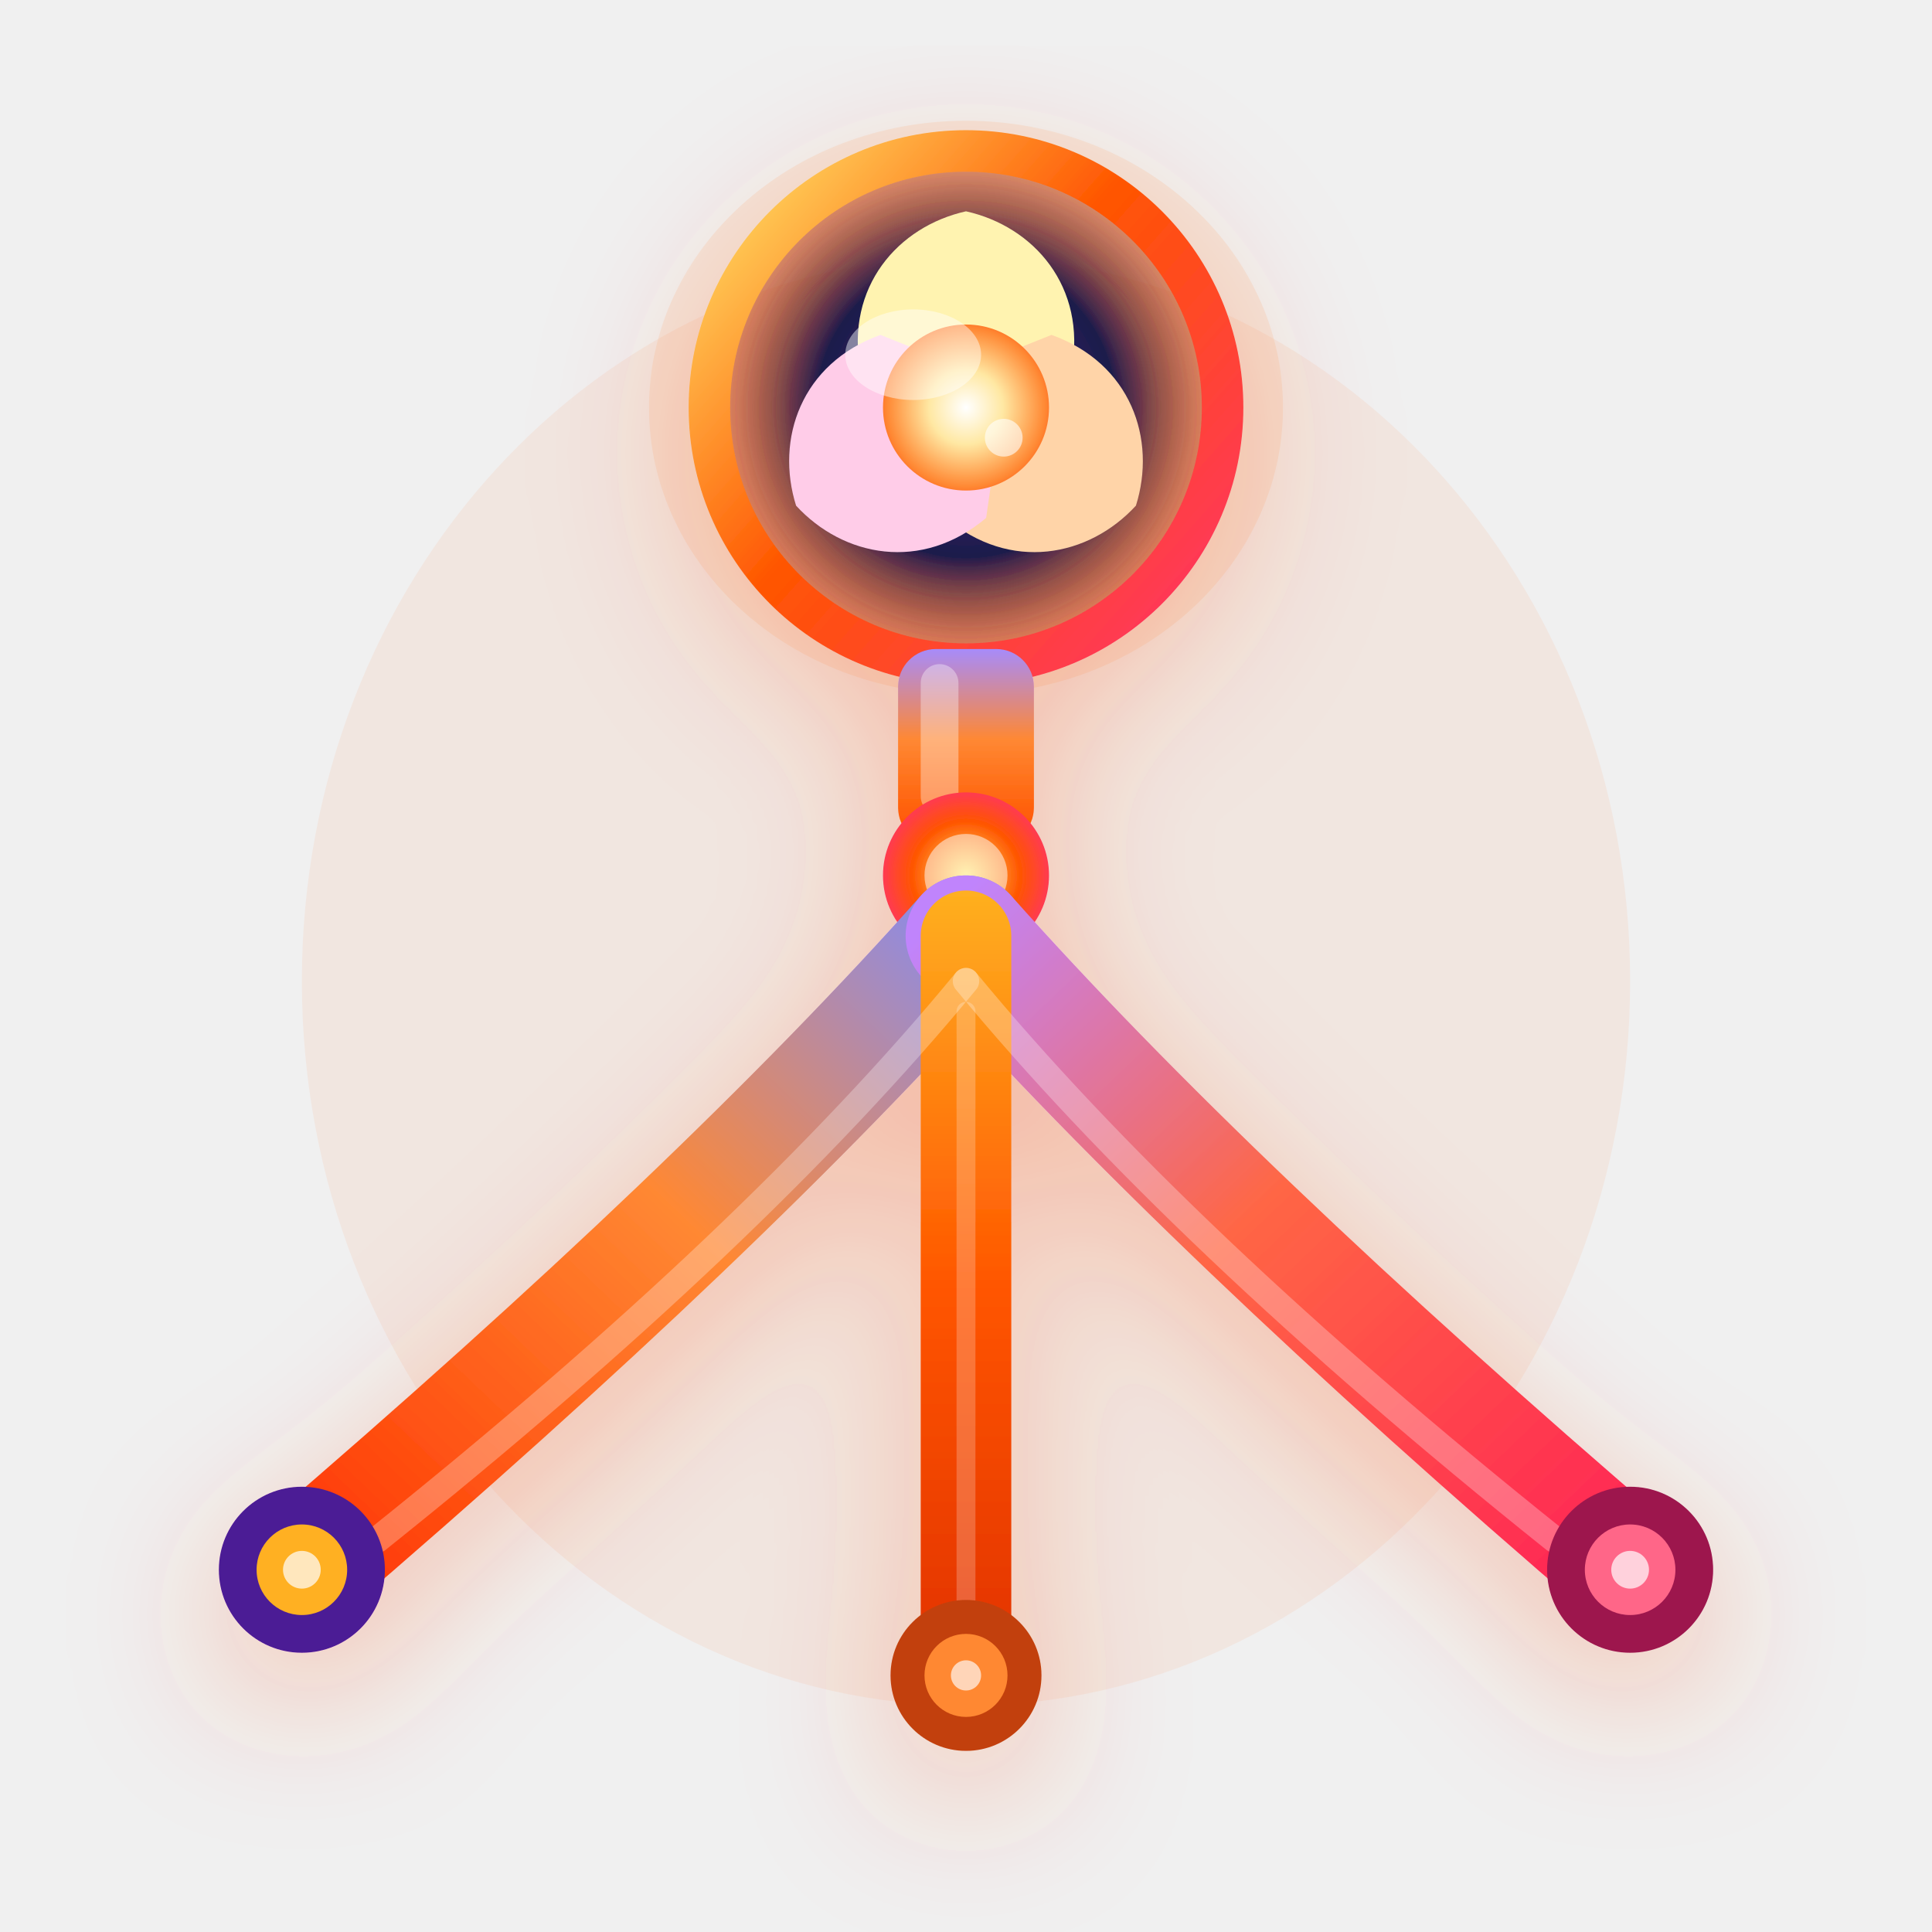
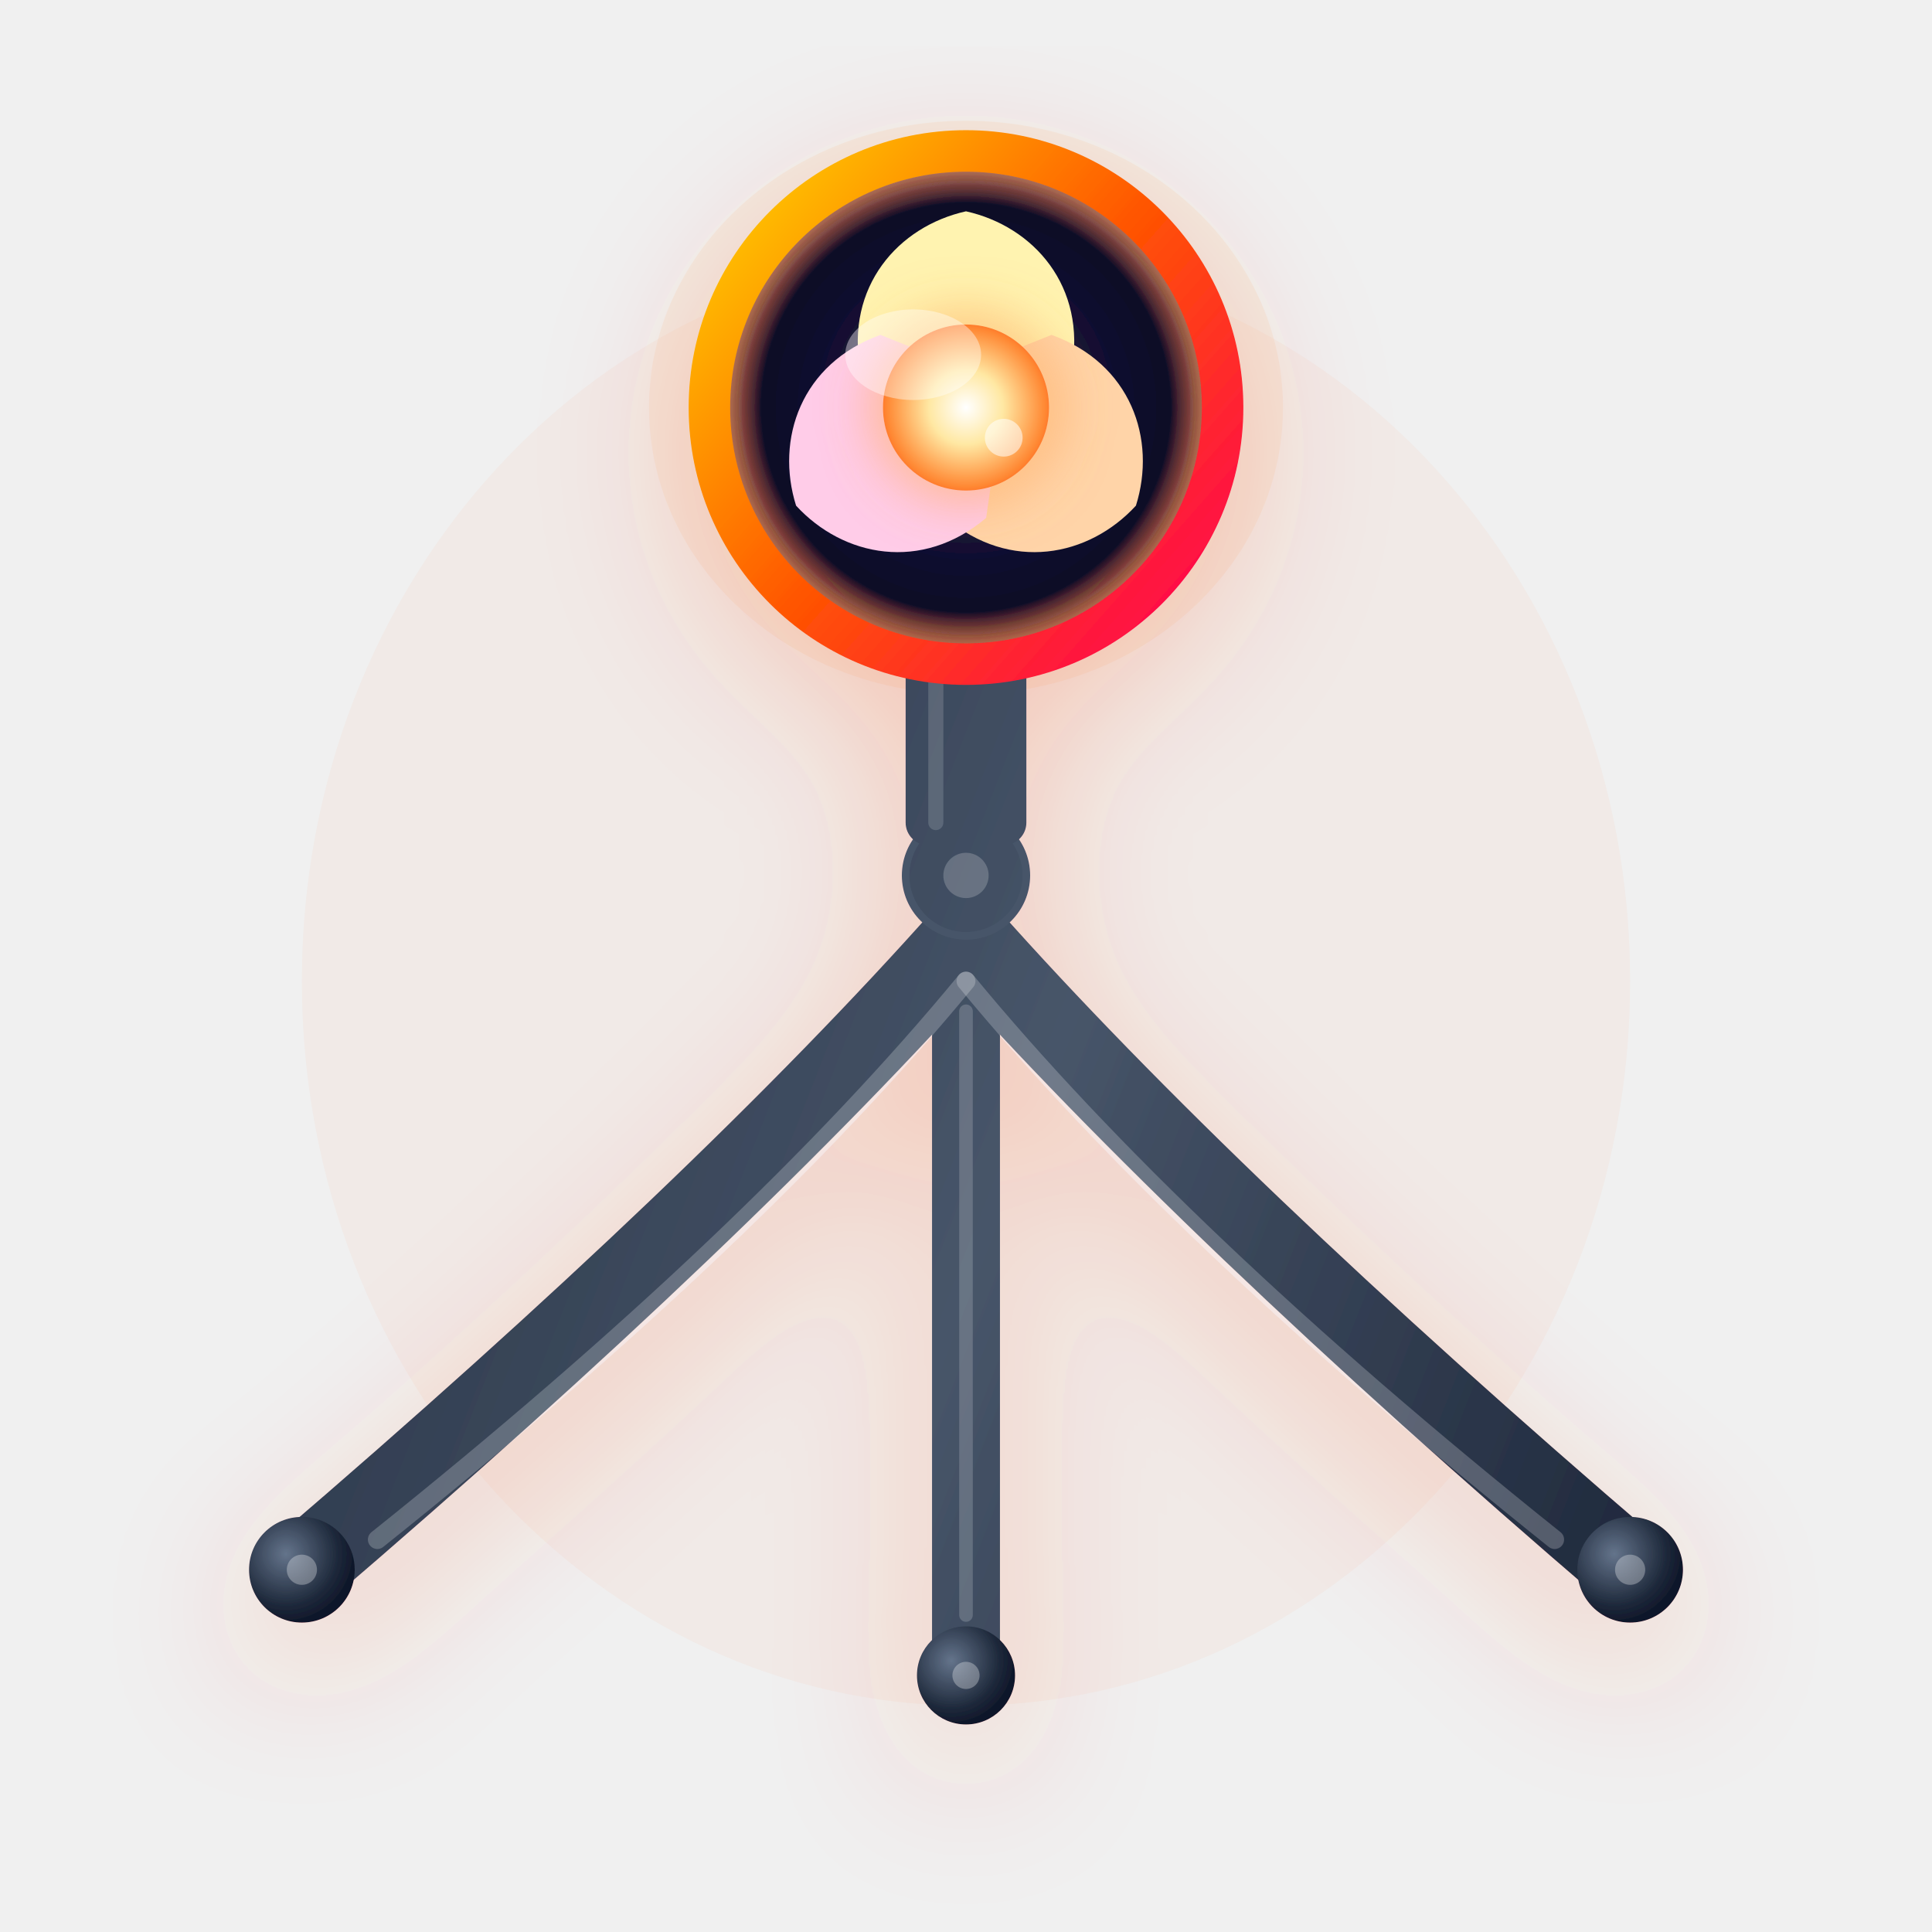
<svg xmlns="http://www.w3.org/2000/svg" width="256" height="256" viewBox="0 0 256 256" fill="none">
  <defs>
-     <linearGradient id="tfRing" x1="94" y1="24" x2="162" y2="84" gradientUnits="userSpaceOnUse">
-       <stop offset="0" stop-color="#FFE066" />
-       <stop offset="0.45" stop-color="#FF5500" />
-       <stop offset="1" stop-color="#FF3366" />
+     <linearGradient id="tf-metal" x1="0" y1="120" x2="256" y2="220" gradientUnits="userSpaceOnUse">
+       <stop offset="0" stop-color="#1E293B" />
+       <stop offset="0.5" stop-color="#475569" />
+       <stop offset="1" stop-color="#0F172A" />
    </linearGradient>
-     <radialGradient id="tfRingFill" cx="0" cy="0" r="1" gradientUnits="userSpaceOnUse" gradientTransform="translate(128 54) rotate(90) scale(36)">
-       <stop offset="0" stop-color="#312E81" />
-       <stop offset="0.55" stop-color="#1E1B4B" />
-       <stop offset="1" stop-color="#FF5500" stop-opacity="0.35" />
+     <radialGradient id="tf-foot" cx="35%" cy="35%" r="65%">
+       <stop offset="0" stop-color="#64748B" />
+       <stop offset="0.75" stop-color="#1E293B" />
+       <stop offset="1" stop-color="#0F172A" />
    </radialGradient>
-     <linearGradient id="tfBladeA" x1="128" y1="28" x2="128" y2="60" gradientUnits="userSpaceOnUse">
+     <linearGradient id="tf-ring" x1="94" y1="24" x2="162" y2="84" gradientUnits="userSpaceOnUse">
+       <stop offset="0" stop-color="#FFD000" />
+       <stop offset="0.5" stop-color="#FF5500" />
+       <stop offset="1" stop-color="#FF0055" />
+     </linearGradient>
+     <radialGradient id="tf-ringFill" cx="0" cy="0" r="1" gradientUnits="userSpaceOnUse" gradientTransform="translate(128 54) rotate(90) scale(36)">
+       <stop offset="0" stop-color="#1E1B4B" />
+       <stop offset="0.75" stop-color="#0B0926" />
+       <stop offset="1" stop-color="#FF5500" stop-opacity="0.2" />
+     </radialGradient>
+     <linearGradient id="tf-bladeA" x1="128" y1="28" x2="128" y2="60" gradientUnits="userSpaceOnUse">
      <stop offset="0" stop-color="#FFF3B0" />
      <stop offset="0.5" stop-color="#FFB020" />
      <stop offset="1" stop-color="#FF7700" />
    </linearGradient>
-     <linearGradient id="tfBladeB" x1="128" y1="28" x2="128" y2="60" gradientUnits="userSpaceOnUse">
+     <linearGradient id="tf-bladeB" x1="128" y1="28" x2="128" y2="60" gradientUnits="userSpaceOnUse">
      <stop offset="0" stop-color="#FFD4A8" />
      <stop offset="0.45" stop-color="#FF5500" />
      <stop offset="1" stop-color="#FF2200" />
    </linearGradient>
-     <linearGradient id="tfBladeC" x1="128" y1="28" x2="128" y2="60" gradientUnits="userSpaceOnUse">
+     <linearGradient id="tf-bladeC" x1="128" y1="28" x2="128" y2="60" gradientUnits="userSpaceOnUse">
      <stop offset="0" stop-color="#FFCCE8" />
      <stop offset="0.45" stop-color="#FF6688" />
      <stop offset="1" stop-color="#FF4400" />
    </linearGradient>
-     <radialGradient id="tfIris" cx="0" cy="0" r="1" gradientUnits="userSpaceOnUse" gradientTransform="translate(128 54) rotate(90) scale(14)">
+     <radialGradient id="tf-iris" cx="0" cy="0" r="1" gradientUnits="userSpaceOnUse" gradientTransform="translate(128 54) rotate(90) scale(14)">
      <stop offset="0" stop-color="#FFFFFF" />
      <stop offset="0.35" stop-color="#FFE8A3" />
      <stop offset="0.75" stop-color="#FF8833" />
      <stop offset="1" stop-color="#FF3300" />
    </radialGradient>
-     <linearGradient id="tfStem" x1="128" y1="86" x2="128" y2="110" gradientUnits="userSpaceOnUse">
-       <stop offset="0" stop-color="#A78BFA" />
-       <stop offset="0.5" stop-color="#FF8833" />
-       <stop offset="1" stop-color="#FF5500" />
-     </linearGradient>
-     <linearGradient id="tfLegL" x1="128" y1="118" x2="40" y2="210" gradientUnits="userSpaceOnUse">
-       <stop offset="0" stop-color="#818CF8" />
-       <stop offset="0.45" stop-color="#FF8833" />
-       <stop offset="1" stop-color="#FF3300" />
-     </linearGradient>
-     <linearGradient id="tfLegR" x1="128" y1="118" x2="216" y2="210" gradientUnits="userSpaceOnUse">
-       <stop offset="0" stop-color="#C084FC" />
-       <stop offset="0.45" stop-color="#FF6644" />
-       <stop offset="1" stop-color="#FF2255" />
-     </linearGradient>
-     <linearGradient id="tfLegC" x1="128" y1="118" x2="128" y2="224" gradientUnits="userSpaceOnUse">
-       <stop offset="0" stop-color="#FFB020" />
-       <stop offset="0.5" stop-color="#FF5500" />
-       <stop offset="1" stop-color="#E03000" />
-     </linearGradient>
-     <radialGradient id="tfHub" cx="0" cy="0" r="1" gradientUnits="userSpaceOnUse" gradientTransform="translate(128 116) rotate(90) scale(12)">
-       <stop offset="0" stop-color="#FFE566" />
-       <stop offset="0.6" stop-color="#FF5500" />
-       <stop offset="1" stop-color="#FF3366" />
-     </radialGradient>
-     <filter id="tfGlow" x="-40%" y="-40%" width="180%" height="180%">
-       <feDropShadow dx="0" dy="2" stdDeviation="3" flood-color="#FF8833" flood-opacity="0.55" />
-       <feDropShadow dx="0" dy="6" stdDeviation="10" flood-color="#FF4400" flood-opacity="0.28" />
+     <filter id="tf-glow" x="-40%" y="-40%" width="180%" height="180%">
+       <feDropShadow dx="0" dy="2" stdDeviation="3" flood-color="#FF8833" flood-opacity="0.45" />
+       <feDropShadow dx="0" dy="6" stdDeviation="10" flood-color="#FF4400" flood-opacity="0.22" />
+     </filter>
+     <filter id="tf-bloom" x="-50%" y="-50%" width="200%" height="200%">
+       <feGaussianBlur stdDeviation="4" result="blur" />
+       <feMerge>
+         <feMergeNode in="blur" />
+         <feMergeNode in="SourceGraphic" />
+       </feMerge>
    </filter>
  </defs>
-   <ellipse cx="128" cy="130" rx="88" ry="96" fill="#FF5500" opacity="0.07" />
-   <ellipse cx="128" cy="54" rx="42" ry="38" fill="#FF8833" opacity="0.12" />
-   <g filter="url(#tfGlow)">
-     <circle cx="128" cy="54" r="34" stroke="url(#tfRing)" stroke-width="5.5" fill="url(#tfRingFill)" />
+   <ellipse cx="128" cy="130" rx="88" ry="96" fill="#FF5500" opacity="0.04" />
+   <ellipse cx="128" cy="54" rx="42" ry="38" fill="#FF8833" opacity="0.08" />
+   <g filter="url(#tf-glow)">
+     <path d="M128 124 Q96 160 40 208" stroke="url(#tf-metal)" stroke-width="11" stroke-linecap="round" fill="none" />
+     <path d="M128 124 Q160 160 216 208" stroke="url(#tf-metal)" stroke-width="11" stroke-linecap="round" fill="none" />
+     <path d="M128 124 L128 222" stroke="url(#tf-metal)" stroke-width="9" stroke-linecap="round" fill="none" />
+     <path d="M128 130 Q100 164 50 204" stroke="#FFFFFF" stroke-width="2.5" stroke-linecap="round" fill="none" opacity="0.22" />
+     <path d="M128 130 Q156 164 206 204" stroke="#FFFFFF" stroke-width="2.5" stroke-linecap="round" fill="none" opacity="0.22" />
+     <path d="M128 134 L128 214" stroke="#FFFFFF" stroke-width="1.8" stroke-linecap="round" fill="none" opacity="0.18" />
+     <circle cx="40" cy="208" r="7" fill="url(#tf-foot)" />
+     <circle cx="216" cy="208" r="7" fill="url(#tf-foot)" />
+     <circle cx="128" cy="222" r="6.5" fill="url(#tf-foot)" />
+     <circle cx="40" cy="208" r="2" fill="#FFFFFF" opacity="0.3" />
+     <circle cx="216" cy="208" r="2" fill="#FFFFFF" opacity="0.3" />
+     <circle cx="128" cy="222" r="1.8" fill="#FFFFFF" opacity="0.3" />
+     <circle cx="128" cy="116" r="8" fill="url(#tf-metal)" stroke="#475569" stroke-width="1" />
+     <circle cx="128" cy="116" r="3" fill="#FFFFFF" opacity="0.2" />
+     <rect x="120" y="86" width="16" height="26" rx="3" fill="url(#tf-metal)" />
+     <rect x="123" y="88" width="2" height="22" rx="1" fill="#FFFFFF" opacity="0.15" />
+     <circle cx="128" cy="54" r="34" stroke="url(#tf-ring)" stroke-width="5.5" fill="url(#tf-ringFill)" />
    <g transform="translate(128 54)">
-       <path d="M0 -26 C9 -24 16 -16 14 -5 L0 6 L-14 -5 C-16 -16 -9 -24 0 -26 Z" fill="url(#tfBladeA)" />
-       <path d="M0 -26 C9 -24 16 -16 14 -5 L0 6 L-14 -5 C-16 -16 -9 -24 0 -26 Z" fill="url(#tfBladeB)" transform="rotate(120)" />
-       <path d="M0 -26 C9 -24 16 -16 14 -5 L0 6 L-14 -5 C-16 -16 -9 -24 0 -26 Z" fill="url(#tfBladeC)" transform="rotate(240)" />
+       <path d="M0 -26 C9 -24 16 -16 14 -5 L0 6 L-14 -5 C-16 -16 -9 -24 0 -26 Z" fill="url(#tf-bladeA)" />
+       <path d="M0 -26 C9 -24 16 -16 14 -5 L0 6 L-14 -5 C-16 -16 -9 -24 0 -26 Z" fill="url(#tf-bladeB)" transform="rotate(120)" />
+       <path d="M0 -26 C9 -24 16 -16 14 -5 L0 6 L-14 -5 C-16 -16 -9 -24 0 -26 Z" fill="url(#tf-bladeC)" transform="rotate(240)" />
    </g>
-     <circle cx="128" cy="54" r="11" fill="url(#tfIris)" />
-     <ellipse cx="121" cy="47" rx="9" ry="6" fill="#FFFFFF" opacity="0.45" />
-     <circle cx="133" cy="58" r="2.5" fill="#FFFFFF" opacity="0.6" />
-     <rect x="119" y="86" width="18" height="26" rx="5" fill="url(#tfStem)" />
-     <rect x="122" y="88" width="5" height="20" rx="2.5" fill="#FFFFFF" opacity="0.35" />
-     <circle cx="128" cy="116" r="11" fill="url(#tfHub)" />
-     <circle cx="128" cy="116" r="5.5" fill="#FFFFFF" opacity="0.5" />
-     <path d="M128 124 Q96 160 40 208" stroke="url(#tfLegL)" stroke-width="16" stroke-linecap="round" fill="none" />
-     <path d="M128 124 Q160 160 216 208" stroke="url(#tfLegR)" stroke-width="16" stroke-linecap="round" fill="none" />
-     <path d="M128 124 L128 222" stroke="url(#tfLegC)" stroke-width="12" stroke-linecap="round" fill="none" />
-     <path d="M128 130 Q100 164 50 204" stroke="#FFFFFF" stroke-width="3.5" stroke-linecap="round" fill="none" opacity="0.28" />
-     <path d="M128 130 Q156 164 206 204" stroke="#FFFFFF" stroke-width="3.5" stroke-linecap="round" fill="none" opacity="0.28" />
-     <path d="M128 134 L128 214" stroke="#FFFFFF" stroke-width="2.5" stroke-linecap="round" fill="none" opacity="0.22" />
-     <circle cx="40" cy="208" r="11" fill="#4C1D95" />
-     <circle cx="216" cy="208" r="11" fill="#9D174D" />
-     <circle cx="128" cy="222" r="10" fill="#C2410C" />
-     <circle cx="40" cy="208" r="6" fill="#FFB020" />
-     <circle cx="216" cy="208" r="6" fill="#FF6688" />
-     <circle cx="128" cy="222" r="5.5" fill="#FF8833" />
-     <circle cx="40" cy="208" r="2.5" fill="#FFFFFF" opacity="0.7" />
-     <circle cx="216" cy="208" r="2.5" fill="#FFFFFF" opacity="0.7" />
-     <circle cx="128" cy="222" r="2" fill="#FFFFFF" opacity="0.65" />
+     <g filter="url(#tf-bloom)">
+       <circle cx="128" cy="54" r="11" fill="url(#tf-iris)" />
+     </g>
+     <ellipse cx="121" cy="47" rx="9" ry="6" fill="#FFFFFF" opacity="0.4" />
+     <circle cx="133" cy="58" r="2.5" fill="#FFFFFF" opacity="0.55" />
  </g>
</svg>
